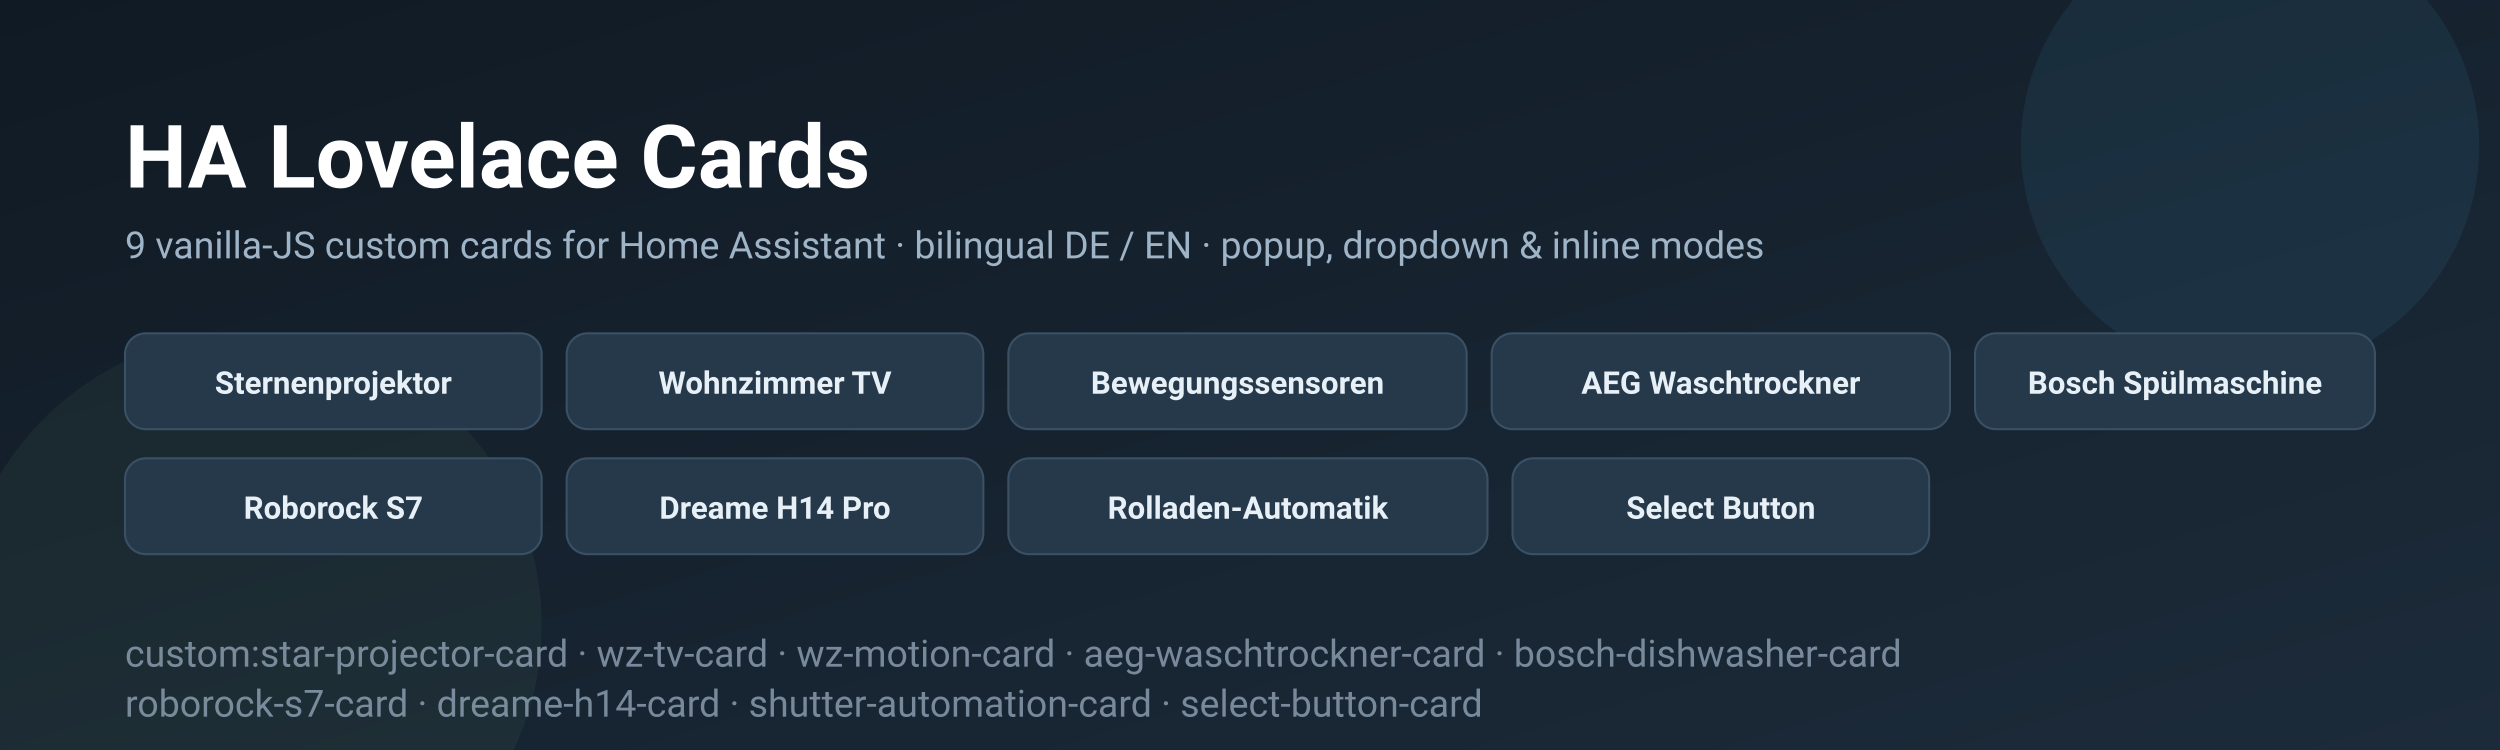
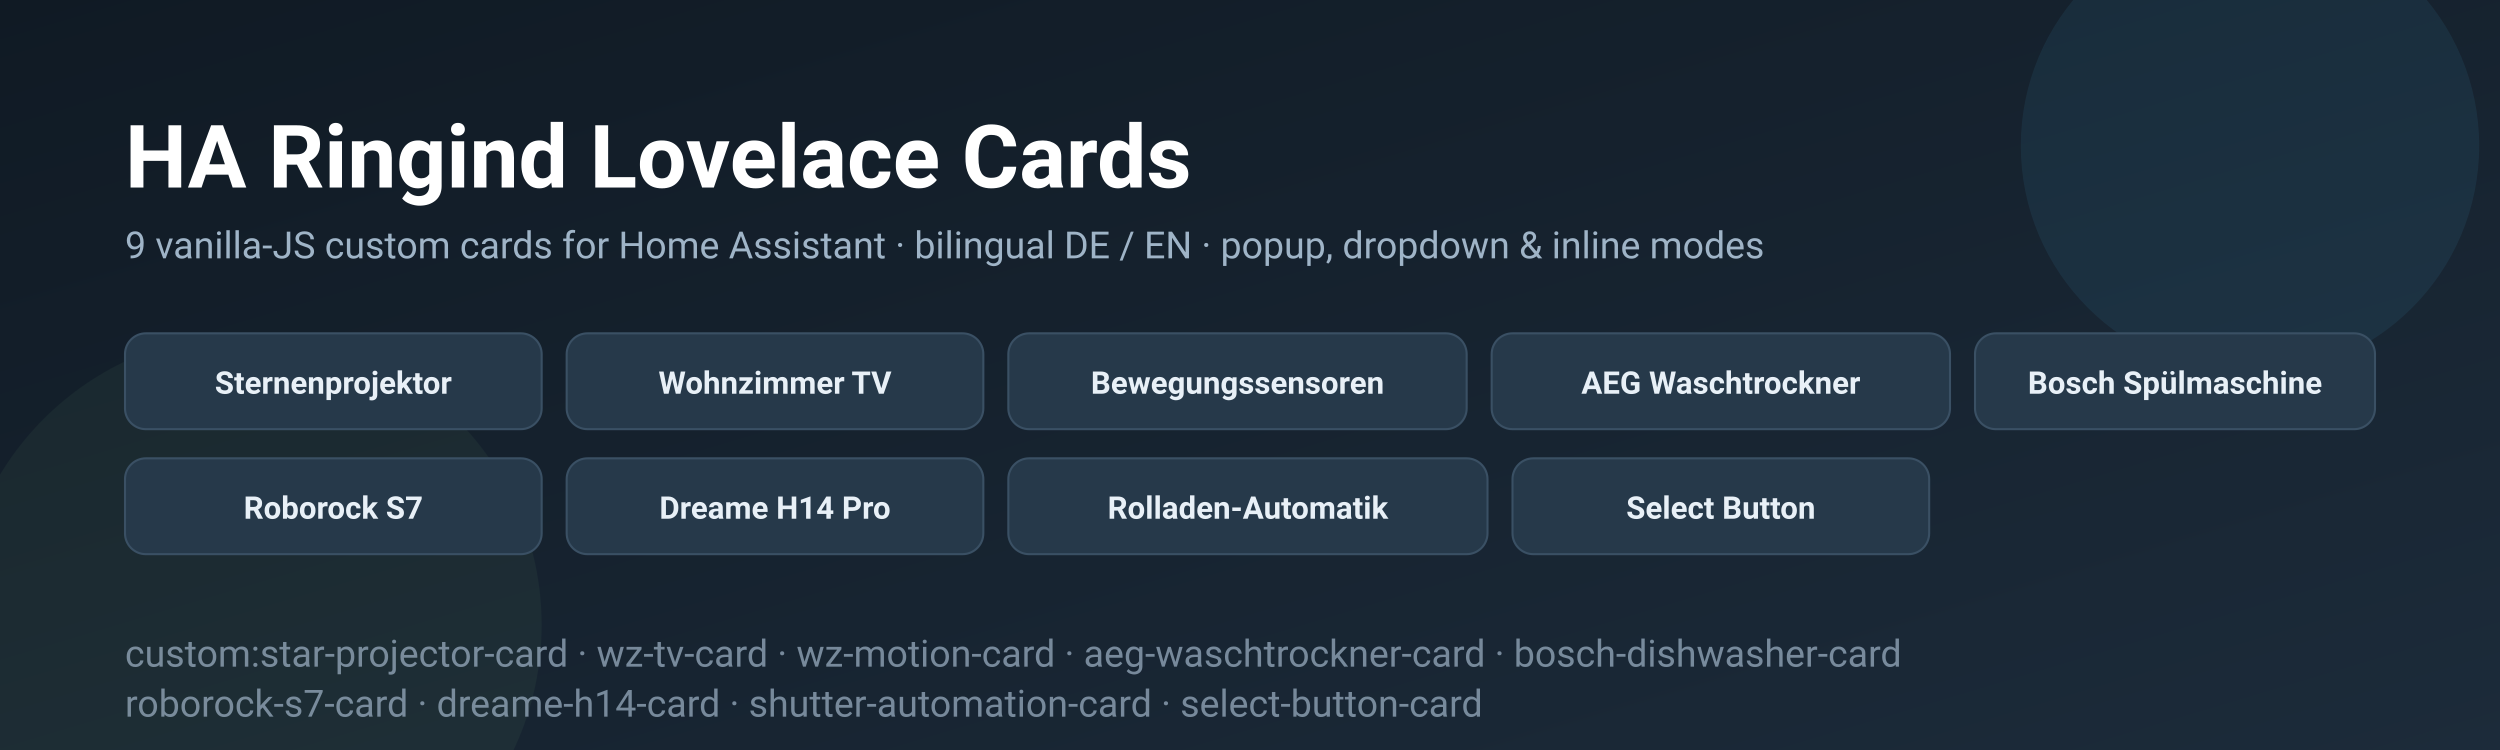
<svg xmlns="http://www.w3.org/2000/svg" width="1200" height="360" viewBox="0 0 1200 360">
  <defs>
    <linearGradient id="bg" x1="0" y1="0" x2="1" y2="1">
      <stop offset="0%" stop-color="#101a24" />
      <stop offset="100%" stop-color="#1c2b3a" />
    </linearGradient>
    <style>
      .title { font: 700 42px 'Segoe UI', Roboto, Helvetica, Arial, sans-serif; fill: #ffffff; }
      .subtitle { font: 400 18px 'Segoe UI', Roboto, Helvetica, Arial, sans-serif; fill: #9fb4c7; }
      .chip-text { font: 600 15px 'Segoe UI', Roboto, Helvetica, Arial, sans-serif; fill: #e8f0f7; }
    </style>
  </defs>
  <rect width="1200" height="360" fill="url(#bg)" />
  <circle cx="1080" cy="70" r="110" fill="#4fc3f7" opacity="0.08" />
  <circle cx="120" cy="300" r="140" fill="#81c784" opacity="0.06" />
-   <text x="60" y="90" class="title">HA Lovelace Cards</text>
+   <text x="60" y="90" class="title">HA Ringind Lovelace Cards</text>
  <text x="60" y="124" class="subtitle">9 vanilla-JS custom cards for Home Assistant · bilingual DE / EN · popup, dropdown &amp; inline modes</text>
  <g class="chip-text" text-anchor="middle">
    <rect x="60" y="160" width="200" height="46" rx="10" fill="#26394a" stroke="#3a5064" />
    <text x="160" y="189">Sternenprojektor</text>
    <rect x="272" y="160" width="200" height="46" rx="10" fill="#26394a" stroke="#3a5064" />
    <text x="372" y="189">Wohnzimmer TV</text>
    <rect x="484" y="160" width="220" height="46" rx="10" fill="#26394a" stroke="#3a5064" />
    <text x="594" y="189">Bewegungssensoren</text>
    <rect x="716" y="160" width="220" height="46" rx="10" fill="#26394a" stroke="#3a5064" />
    <text x="826" y="189">AEG Waschtrockner</text>
    <rect x="948" y="160" width="192" height="46" rx="10" fill="#26394a" stroke="#3a5064" />
    <text x="1044" y="189">Bosch Spülmaschine</text>
    <rect x="60" y="220" width="200" height="46" rx="10" fill="#26394a" stroke="#3a5064" />
    <text x="160" y="249">Roborock S7</text>
    <rect x="272" y="220" width="200" height="46" rx="10" fill="#26394a" stroke="#3a5064" />
    <text x="372" y="249">Dreame H14 Pro</text>
    <rect x="484" y="220" width="230" height="46" rx="10" fill="#26394a" stroke="#3a5064" />
    <text x="599" y="249">Rolladen-Automatik</text>
    <rect x="726" y="220" width="200" height="46" rx="10" fill="#26394a" stroke="#3a5064" />
    <text x="826" y="249">Select Button</text>
  </g>
  <text x="60" y="320" class="subtitle" opacity="0.7">custom:star-projector-card · wz-tv-card · wz-motion-card · aeg-waschtrockner-card · bosch-dishwasher-card</text>
  <text x="60" y="344" class="subtitle" opacity="0.7">roborock-s7-card · dreame-h14-card · shutter-automation-card · select-button-card</text>
</svg>
